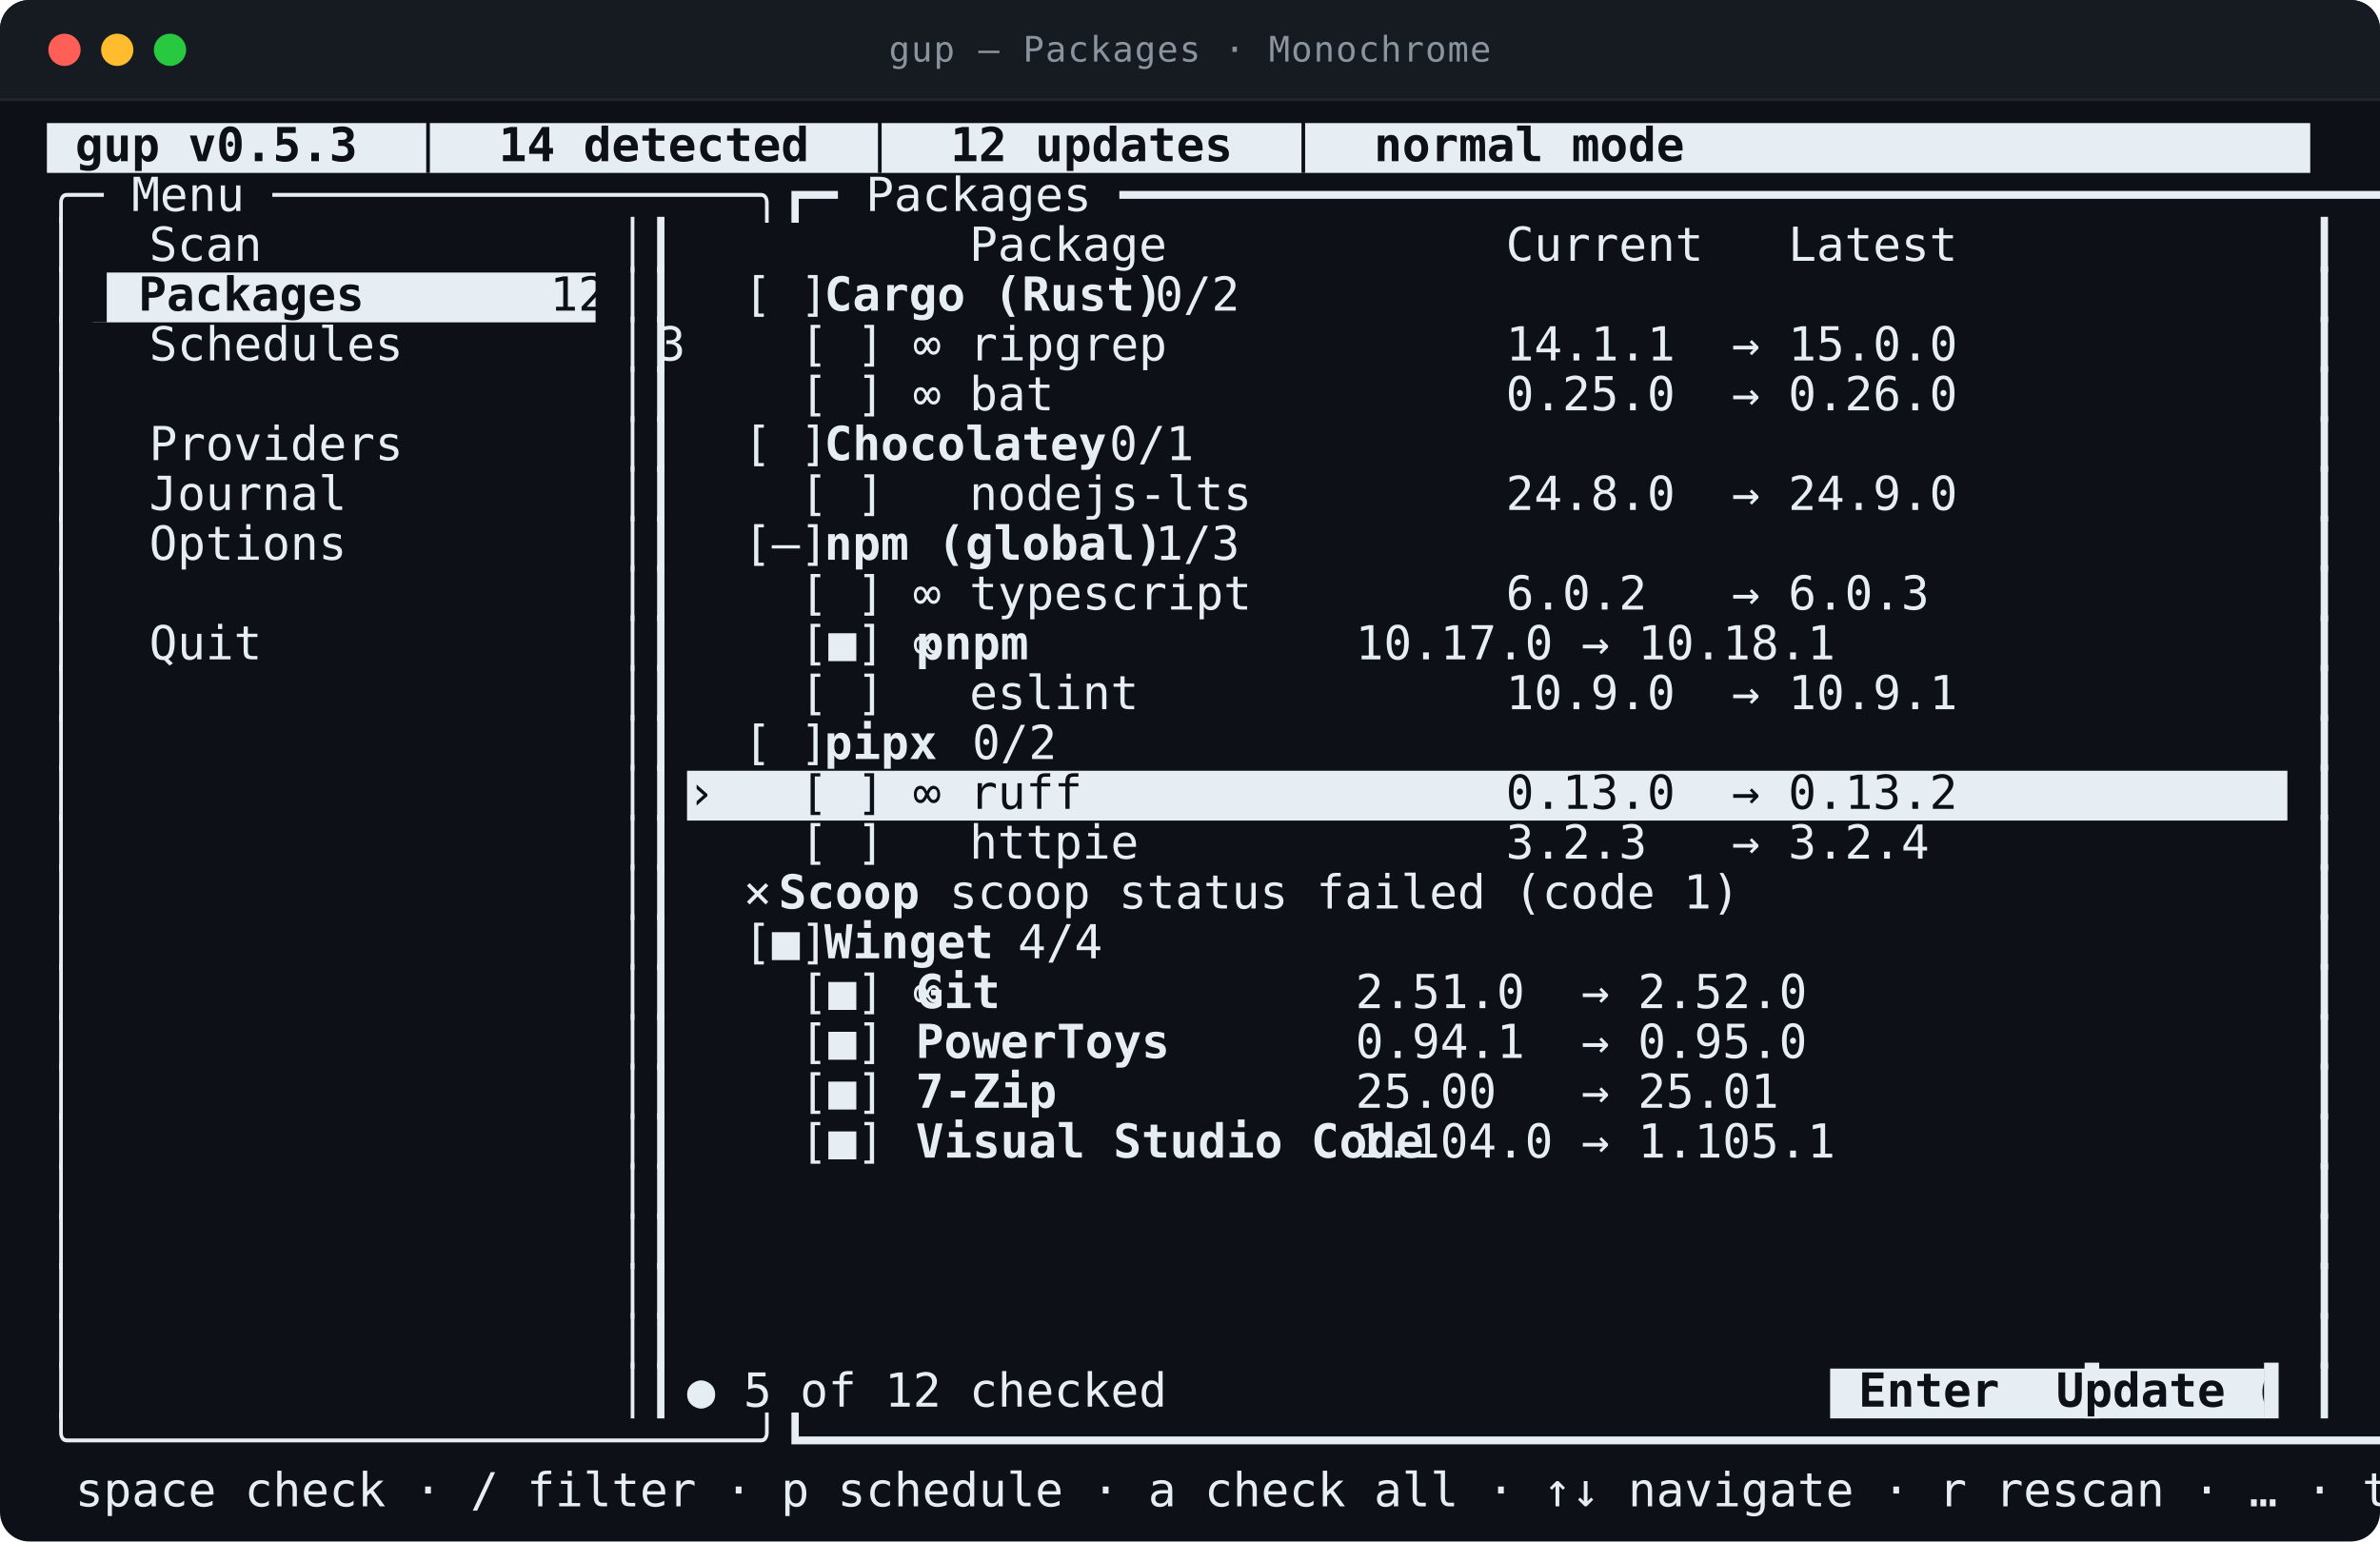
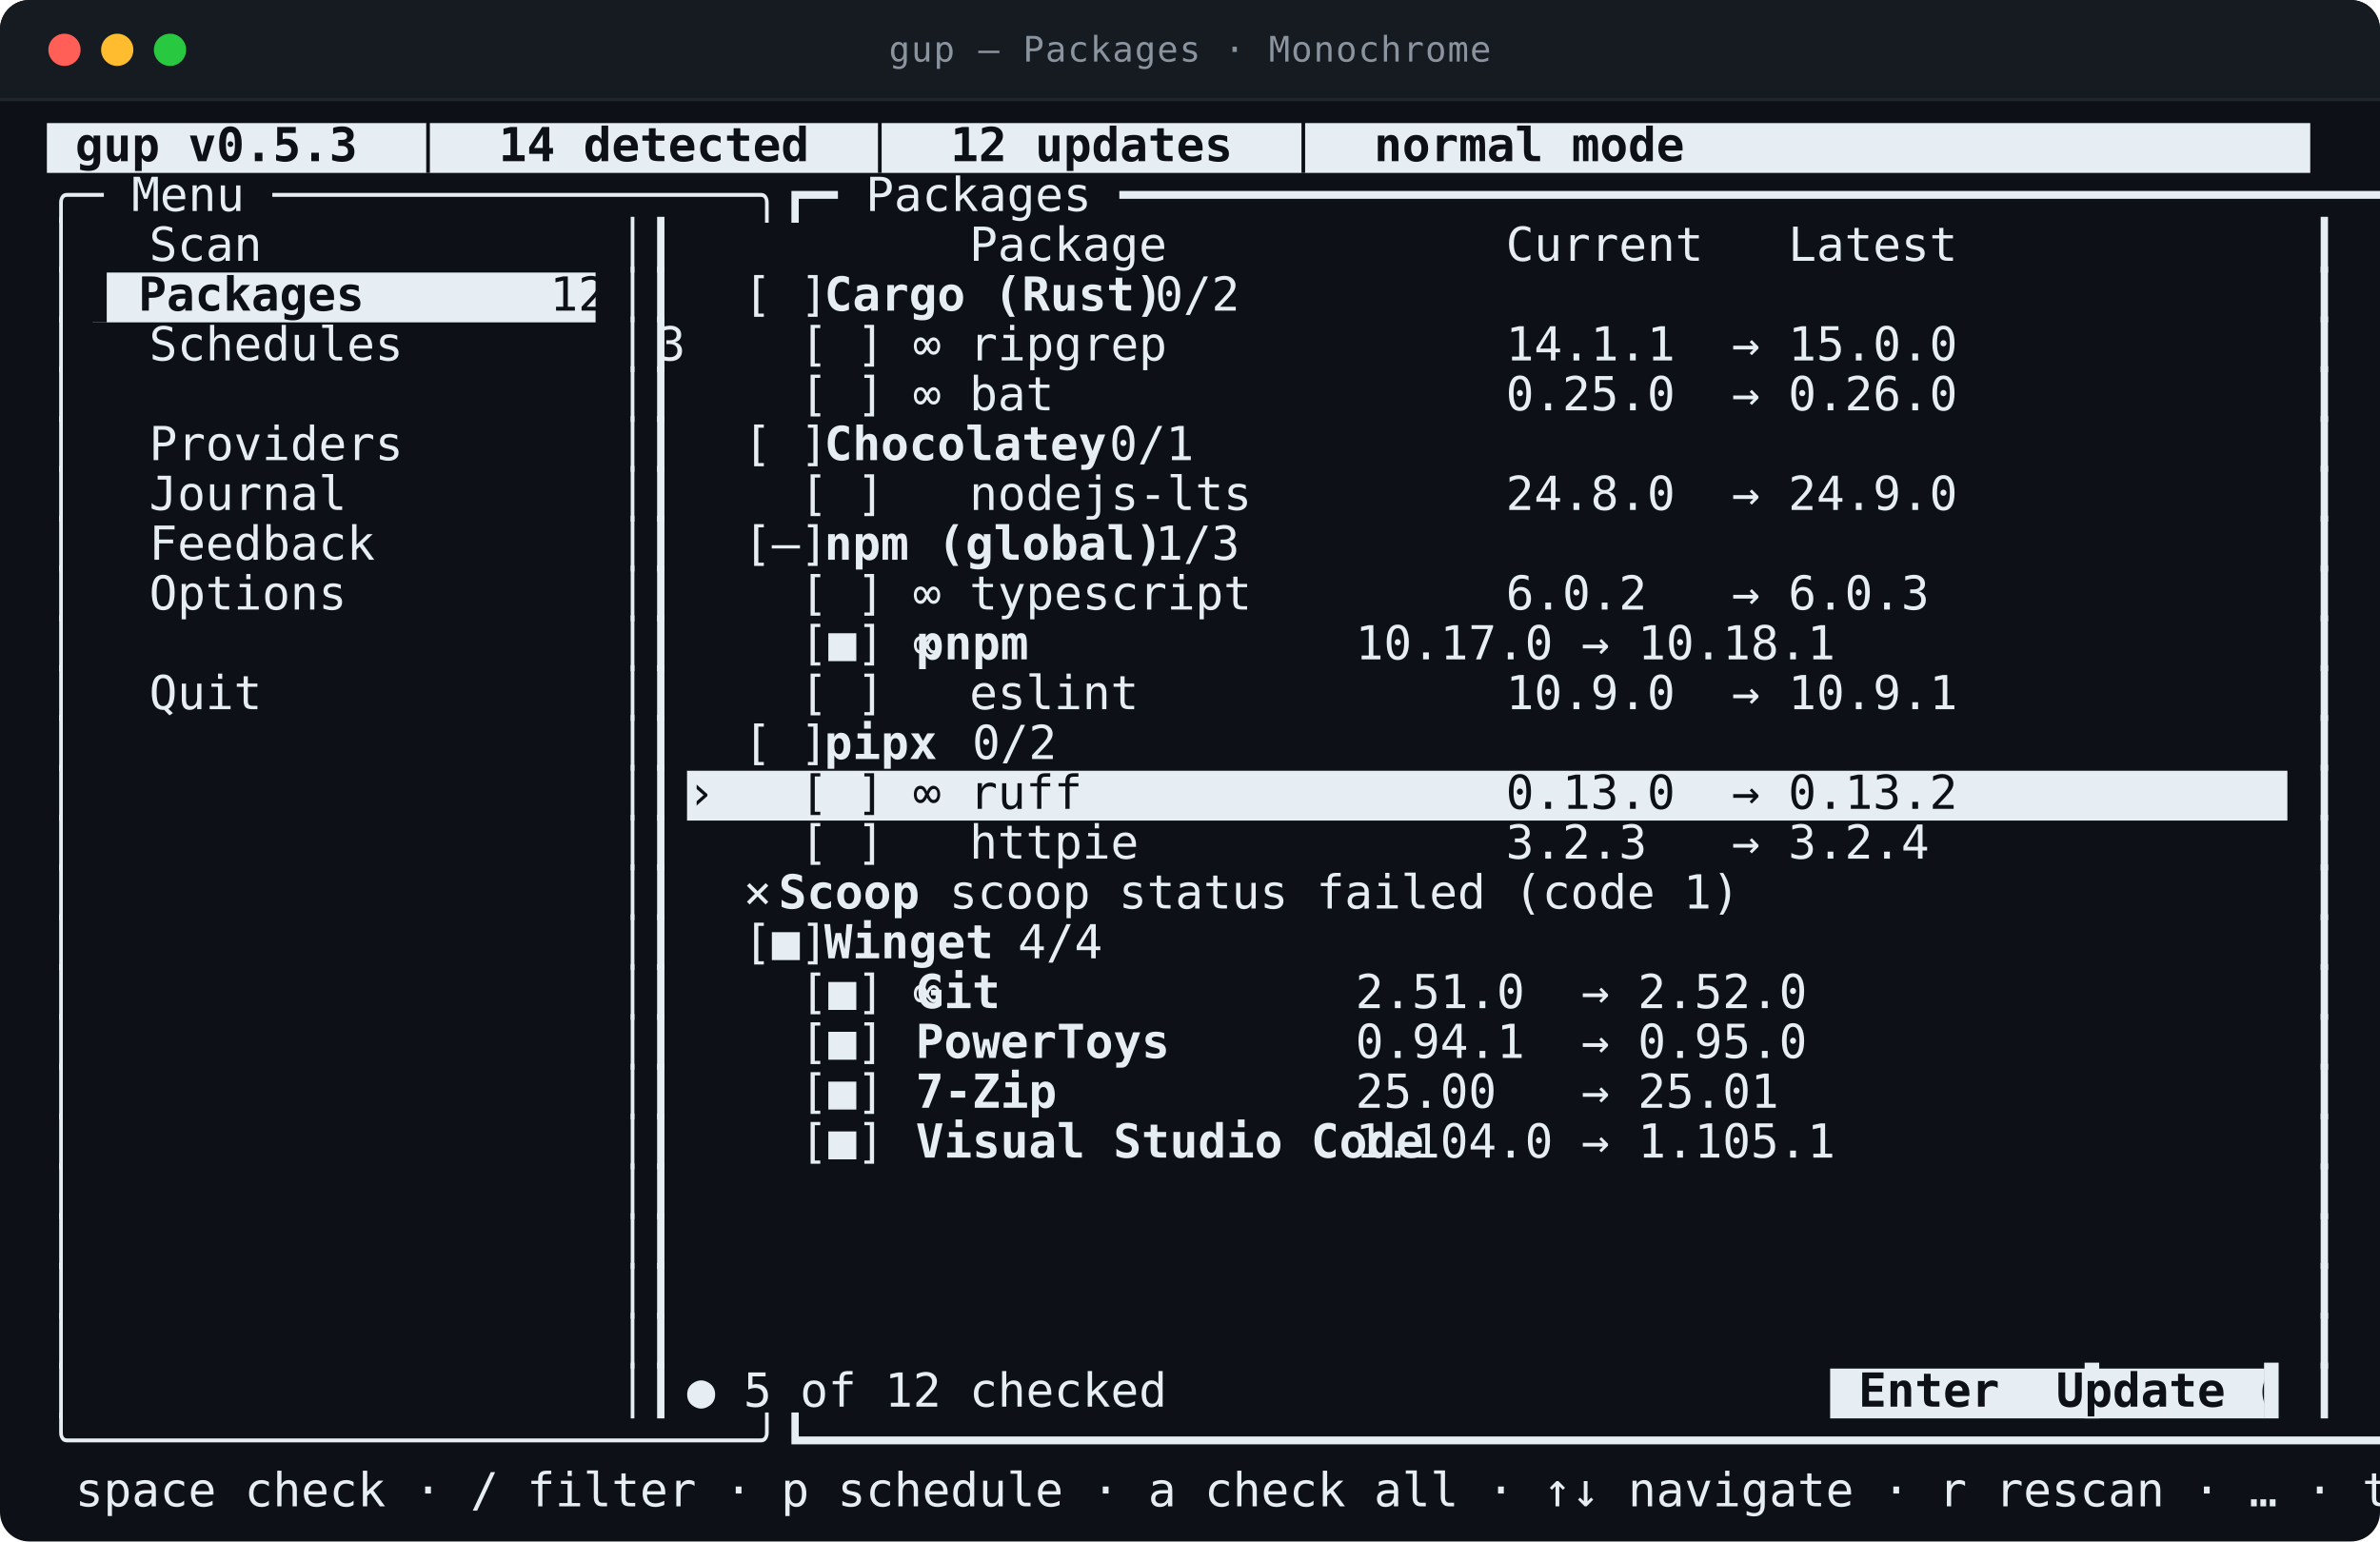
<svg xmlns="http://www.w3.org/2000/svg" viewBox="0 0 812.0 526.0" width="812.0" height="526.0" role="img" aria-labelledby="t d">
  <style>
text{font-family:ui-monospace,SFMono-Regular,"SF Mono",Menlo,Consolas,"DejaVu Sans Mono",monospace;font-size:16px}
.t{font-size:12px;letter-spacing:.4px;fill:#8b949e}
.b{font-weight:700}
.i{font-style:italic}
.u{text-decoration:underline}
.s{text-decoration:line-through}
.us{text-decoration:underline line-through}
.d{opacity:0.62}
.c0{fill:#e6edf3}
.c1{fill:#0d1117}
</style>
  <rect y="0.0" width="812.0" height="526.0" rx="10.0" fill="#0d1117" />
  <rect y="0.0" width="812.0" height="34.0" rx="10.0" fill="#161b22" />
  <rect y="24.0" width="812.0" height="10.0" fill="#161b22" />
  <line x1="0.0" y1="34.0" x2="812.0" y2="34.0" stroke="#21262d" />
  <circle cx="22.0" cy="17.0" r="5.5" fill="#ff5f57" />
  <circle cx="40.0" cy="17.0" r="5.5" fill="#febc2e" />
  <circle cx="58.0" cy="17.0" r="5.5" fill="#28c840" />
  <text class="t" x="406.0" y="21.0" text-anchor="middle">gup — Packages · Monochrome</text>
  <rect class="c0" x="16.0" y="42.0" width="772.2" height="17.0" />
  <rect class="c0" x="31.6" y="93.0" width="171.6" height="17.0" />
  <rect class="c0" x="234.4" y="263.0" width="546.0" height="17.0" />
  <rect class="c0" x="624.4" y="467.0" width="148.2" height="17.0" />
  <text class="c1 b" x="16.0" y="55.0" textLength="772.2" lengthAdjust="spacingAndGlyphs" xml:space="preserve"> gup v0.5.3  │  14 detected  │  12 updates  │  normal mode                                         </text>
  <text class="c0" x="16.0" y="72.0" textLength="780.0" lengthAdjust="spacingAndGlyphs" xml:space="preserve">╭─ Menu ─────────────────╮┏━ Packages ━━━━━━━━━━━━━━━━━━━━━━━━━━━━━━━━━━━━━━━━━━━━━━━━━━━━━━━━━━━━━┓</text>
  <text class="c0" x="16.0" y="89.0" textLength="7.8" lengthAdjust="spacingAndGlyphs" xml:space="preserve">│</text>
  <text class="c0" x="31.6" y="89.0" textLength="156.0" lengthAdjust="spacingAndGlyphs" xml:space="preserve">  Scan              </text>
  <text class="c0" x="211.0" y="89.0" textLength="15.6" lengthAdjust="spacingAndGlyphs" xml:space="preserve">│┃</text>
  <text class="c0" x="234.4" y="89.0" textLength="366.6" lengthAdjust="spacingAndGlyphs" xml:space="preserve">          Package            Current   Latest  </text>
  <text class="c0" x="788.2" y="89.0" textLength="7.8" lengthAdjust="spacingAndGlyphs" xml:space="preserve">┃</text>
  <text class="c0" x="16.0" y="106.0" textLength="7.8" lengthAdjust="spacingAndGlyphs" xml:space="preserve">│</text>
  <text class="c1" x="31.6" y="106.0" textLength="15.6" lengthAdjust="spacingAndGlyphs" xml:space="preserve">▌ </text>
  <text class="c1 b" x="47.2" y="106.0" textLength="140.4" lengthAdjust="spacingAndGlyphs" xml:space="preserve">Packages          </text>
  <text class="c1" x="187.6" y="106.0" textLength="15.6" lengthAdjust="spacingAndGlyphs" xml:space="preserve">12</text>
  <text class="c0" x="211.0" y="106.0" textLength="15.6" lengthAdjust="spacingAndGlyphs" xml:space="preserve">│┃</text>
  <text class="c0" x="234.4" y="106.0" textLength="46.8" lengthAdjust="spacingAndGlyphs" xml:space="preserve">  [ ] </text>
  <text class="c0 b" x="281.2" y="106.0" textLength="93.6" lengthAdjust="spacingAndGlyphs" xml:space="preserve">Cargo (Rust)</text>
  <text class="c0" x="374.8" y="106.0" textLength="39.0" lengthAdjust="spacingAndGlyphs" xml:space="preserve">  0/2</text>
  <text class="c0" x="788.2" y="106.0" textLength="7.8" lengthAdjust="spacingAndGlyphs" xml:space="preserve">┃</text>
  <text class="c0" x="16.0" y="123.0" textLength="7.8" lengthAdjust="spacingAndGlyphs" xml:space="preserve">│</text>
  <text class="c0" x="31.6" y="123.0" textLength="163.8" lengthAdjust="spacingAndGlyphs" xml:space="preserve">  Schedules         3</text>
  <text class="c0" x="211.0" y="123.0" textLength="15.6" lengthAdjust="spacingAndGlyphs" xml:space="preserve">│┃</text>
  <text class="c0" x="234.4" y="123.0" textLength="358.8" lengthAdjust="spacingAndGlyphs" xml:space="preserve">    [ ] ∞ ripgrep            14.1.1  → 15.0.0 </text>
  <text class="c0" x="788.2" y="123.0" textLength="7.8" lengthAdjust="spacingAndGlyphs" xml:space="preserve">┃</text>
  <text class="c0" x="16.0" y="140.0" textLength="7.8" lengthAdjust="spacingAndGlyphs" xml:space="preserve">│</text>
  <text class="c0" x="211.0" y="140.0" textLength="15.6" lengthAdjust="spacingAndGlyphs" xml:space="preserve">│┃</text>
  <text class="c0" x="234.4" y="140.0" textLength="358.8" lengthAdjust="spacingAndGlyphs" xml:space="preserve">    [ ] ∞ bat                0.25.0  → 0.26.0 </text>
  <text class="c0" x="788.2" y="140.0" textLength="7.8" lengthAdjust="spacingAndGlyphs" xml:space="preserve">┃</text>
  <text class="c0" x="16.0" y="157.0" textLength="7.8" lengthAdjust="spacingAndGlyphs" xml:space="preserve">│</text>
  <text class="c0" x="31.6" y="157.0" textLength="156.0" lengthAdjust="spacingAndGlyphs" xml:space="preserve">  Providers         </text>
  <text class="c0" x="211.0" y="157.0" textLength="15.6" lengthAdjust="spacingAndGlyphs" xml:space="preserve">│┃</text>
  <text class="c0" x="234.4" y="157.0" textLength="46.8" lengthAdjust="spacingAndGlyphs" xml:space="preserve">  [ ] </text>
  <text class="c0 b" x="281.2" y="157.0" textLength="78.0" lengthAdjust="spacingAndGlyphs" xml:space="preserve">Chocolatey</text>
  <text class="c0" x="359.2" y="157.0" textLength="39.0" lengthAdjust="spacingAndGlyphs" xml:space="preserve">  0/1</text>
  <text class="c0" x="788.2" y="157.0" textLength="7.8" lengthAdjust="spacingAndGlyphs" xml:space="preserve">┃</text>
  <text class="c0" x="16.0" y="174.0" textLength="7.8" lengthAdjust="spacingAndGlyphs" xml:space="preserve">│</text>
  <text class="c0" x="31.6" y="174.0" textLength="156.0" lengthAdjust="spacingAndGlyphs" xml:space="preserve">  Journal           </text>
  <text class="c0" x="211.0" y="174.0" textLength="15.6" lengthAdjust="spacingAndGlyphs" xml:space="preserve">│┃</text>
  <text class="c0" x="234.4" y="174.0" textLength="358.8" lengthAdjust="spacingAndGlyphs" xml:space="preserve">    [ ]   nodejs-lts         24.8.0  → 24.9.0 </text>
  <text class="c0" x="788.2" y="174.0" textLength="7.8" lengthAdjust="spacingAndGlyphs" xml:space="preserve">┃</text>
  <text class="c0" x="16.0" y="191.0" textLength="7.8" lengthAdjust="spacingAndGlyphs" xml:space="preserve">│</text>
-   <text class="c0" x="31.6" y="191.0" textLength="156.0" lengthAdjust="spacingAndGlyphs" xml:space="preserve">  Options           </text>
+   <text class="c0" x="31.6" y="191.0" textLength="156.0" lengthAdjust="spacingAndGlyphs" xml:space="preserve">  Feedback          </text>
  <text class="c0" x="211.0" y="191.0" textLength="15.6" lengthAdjust="spacingAndGlyphs" xml:space="preserve">│┃</text>
  <text class="c0" x="234.4" y="191.0" textLength="46.8" lengthAdjust="spacingAndGlyphs" xml:space="preserve">  [–] </text>
  <text class="c0 b" x="281.2" y="191.0" textLength="93.6" lengthAdjust="spacingAndGlyphs" xml:space="preserve">npm (global)</text>
  <text class="c0" x="374.8" y="191.0" textLength="39.0" lengthAdjust="spacingAndGlyphs" xml:space="preserve">  1/3</text>
  <text class="c0" x="788.2" y="191.0" textLength="7.8" lengthAdjust="spacingAndGlyphs" xml:space="preserve">┃</text>
  <text class="c0" x="16.0" y="208.0" textLength="7.8" lengthAdjust="spacingAndGlyphs" xml:space="preserve">│</text>
+   <text class="c0" x="31.6" y="208.0" textLength="156.0" lengthAdjust="spacingAndGlyphs" xml:space="preserve">  Options           </text>
  <text class="c0" x="211.0" y="208.0" textLength="15.6" lengthAdjust="spacingAndGlyphs" xml:space="preserve">│┃</text>
  <text class="c0" x="234.4" y="208.0" textLength="358.8" lengthAdjust="spacingAndGlyphs" xml:space="preserve">    [ ] ∞ typescript         6.0.2   → 6.0.3  </text>
  <text class="c0" x="788.2" y="208.0" textLength="7.8" lengthAdjust="spacingAndGlyphs" xml:space="preserve">┃</text>
  <text class="c0" x="16.0" y="225.0" textLength="7.8" lengthAdjust="spacingAndGlyphs" xml:space="preserve">│</text>
-   <text class="c0" x="31.6" y="225.0" textLength="156.0" lengthAdjust="spacingAndGlyphs" xml:space="preserve">  Quit              </text>
  <text class="c0" x="211.0" y="225.0" textLength="15.6" lengthAdjust="spacingAndGlyphs" xml:space="preserve">│┃</text>
  <text class="c0" x="234.4" y="225.0" textLength="78.0" lengthAdjust="spacingAndGlyphs" xml:space="preserve">    [■] ∞ </text>
  <text class="c0 b" x="312.4" y="225.0" textLength="140.4" lengthAdjust="spacingAndGlyphs" xml:space="preserve">pnpm              </text>
  <text class="c0" x="452.8" y="225.0" textLength="140.4" lengthAdjust="spacingAndGlyphs" xml:space="preserve"> 10.17.0 → 10.18.1</text>
  <text class="c0" x="788.2" y="225.0" textLength="7.8" lengthAdjust="spacingAndGlyphs" xml:space="preserve">┃</text>
  <text class="c0" x="16.0" y="242.0" textLength="7.8" lengthAdjust="spacingAndGlyphs" xml:space="preserve">│</text>
+   <text class="c0" x="31.6" y="242.0" textLength="156.0" lengthAdjust="spacingAndGlyphs" xml:space="preserve">  Quit              </text>
  <text class="c0" x="211.0" y="242.0" textLength="15.6" lengthAdjust="spacingAndGlyphs" xml:space="preserve">│┃</text>
  <text class="c0" x="234.4" y="242.0" textLength="358.8" lengthAdjust="spacingAndGlyphs" xml:space="preserve">    [ ]   eslint             10.9.0  → 10.9.1 </text>
  <text class="c0" x="788.2" y="242.0" textLength="7.8" lengthAdjust="spacingAndGlyphs" xml:space="preserve">┃</text>
  <text class="c0" x="16.0" y="259.0" textLength="7.8" lengthAdjust="spacingAndGlyphs" xml:space="preserve">│</text>
  <text class="c0" x="211.0" y="259.0" textLength="15.6" lengthAdjust="spacingAndGlyphs" xml:space="preserve">│┃</text>
  <text class="c0" x="234.4" y="259.0" textLength="46.8" lengthAdjust="spacingAndGlyphs" xml:space="preserve">  [ ] </text>
  <text class="c0 b" x="281.2" y="259.0" textLength="31.2" lengthAdjust="spacingAndGlyphs" xml:space="preserve">pipx</text>
  <text class="c0" x="312.4" y="259.0" textLength="39.0" lengthAdjust="spacingAndGlyphs" xml:space="preserve">  0/2</text>
  <text class="c0" x="788.2" y="259.0" textLength="7.8" lengthAdjust="spacingAndGlyphs" xml:space="preserve">┃</text>
  <text class="c0" x="16.0" y="276.0" textLength="7.8" lengthAdjust="spacingAndGlyphs" xml:space="preserve">│</text>
  <text class="c0" x="211.0" y="276.0" textLength="15.6" lengthAdjust="spacingAndGlyphs" xml:space="preserve">│┃</text>
  <text class="c1" x="234.4" y="276.0" textLength="546.0" lengthAdjust="spacingAndGlyphs" xml:space="preserve">›   [ ] ∞ ruff               0.13.0  → 0.13.2                         </text>
  <text class="c0" x="788.2" y="276.0" textLength="7.8" lengthAdjust="spacingAndGlyphs" xml:space="preserve">┃</text>
  <text class="c0" x="16.0" y="293.0" textLength="7.8" lengthAdjust="spacingAndGlyphs" xml:space="preserve">│</text>
  <text class="c0" x="211.0" y="293.0" textLength="15.6" lengthAdjust="spacingAndGlyphs" xml:space="preserve">│┃</text>
  <text class="c0" x="234.4" y="293.0" textLength="358.8" lengthAdjust="spacingAndGlyphs" xml:space="preserve">    [ ]   httpie             3.2.3   → 3.2.4  </text>
  <text class="c0" x="788.2" y="293.0" textLength="7.8" lengthAdjust="spacingAndGlyphs" xml:space="preserve">┃</text>
  <text class="c0" x="16.0" y="310.0" textLength="7.8" lengthAdjust="spacingAndGlyphs" xml:space="preserve">│</text>
  <text class="c0" x="211.0" y="310.0" textLength="15.6" lengthAdjust="spacingAndGlyphs" xml:space="preserve">│┃</text>
  <text class="c0" x="234.4" y="310.0" textLength="31.2" lengthAdjust="spacingAndGlyphs" xml:space="preserve">  × </text>
  <text class="c0 b" x="265.6" y="310.0" textLength="39.0" lengthAdjust="spacingAndGlyphs" xml:space="preserve">Scoop</text>
  <text class="c0" x="304.6" y="310.0" textLength="234.0" lengthAdjust="spacingAndGlyphs" xml:space="preserve">  scoop status failed (code 1)</text>
  <text class="c0" x="788.2" y="310.0" textLength="7.8" lengthAdjust="spacingAndGlyphs" xml:space="preserve">┃</text>
  <text class="c0" x="16.0" y="327.0" textLength="7.8" lengthAdjust="spacingAndGlyphs" xml:space="preserve">│</text>
  <text class="c0" x="211.0" y="327.0" textLength="15.6" lengthAdjust="spacingAndGlyphs" xml:space="preserve">│┃</text>
  <text class="c0" x="234.4" y="327.0" textLength="46.8" lengthAdjust="spacingAndGlyphs" xml:space="preserve">  [■] </text>
  <text class="c0 b" x="281.2" y="327.0" textLength="46.8" lengthAdjust="spacingAndGlyphs" xml:space="preserve">Winget</text>
  <text class="c0" x="328.0" y="327.0" textLength="39.0" lengthAdjust="spacingAndGlyphs" xml:space="preserve">  4/4</text>
  <text class="c0" x="788.2" y="327.0" textLength="7.8" lengthAdjust="spacingAndGlyphs" xml:space="preserve">┃</text>
  <text class="c0" x="16.0" y="344.0" textLength="7.8" lengthAdjust="spacingAndGlyphs" xml:space="preserve">│</text>
  <text class="c0" x="211.0" y="344.0" textLength="15.6" lengthAdjust="spacingAndGlyphs" xml:space="preserve">│┃</text>
  <text class="c0" x="234.4" y="344.0" textLength="78.0" lengthAdjust="spacingAndGlyphs" xml:space="preserve">    [■] ∞ </text>
  <text class="c0 b" x="312.4" y="344.0" textLength="140.4" lengthAdjust="spacingAndGlyphs" xml:space="preserve">Git               </text>
  <text class="c0" x="452.8" y="344.0" textLength="140.4" lengthAdjust="spacingAndGlyphs" xml:space="preserve"> 2.51.0  → 2.52.0 </text>
  <text class="c0" x="788.2" y="344.0" textLength="7.8" lengthAdjust="spacingAndGlyphs" xml:space="preserve">┃</text>
  <text class="c0" x="16.0" y="361.0" textLength="7.8" lengthAdjust="spacingAndGlyphs" xml:space="preserve">│</text>
  <text class="c0" x="211.0" y="361.0" textLength="15.6" lengthAdjust="spacingAndGlyphs" xml:space="preserve">│┃</text>
  <text class="c0" x="234.4" y="361.0" textLength="78.0" lengthAdjust="spacingAndGlyphs" xml:space="preserve">    [■]   </text>
  <text class="c0 b" x="312.4" y="361.0" textLength="140.4" lengthAdjust="spacingAndGlyphs" xml:space="preserve">PowerToys         </text>
  <text class="c0" x="452.8" y="361.0" textLength="140.4" lengthAdjust="spacingAndGlyphs" xml:space="preserve"> 0.94.1  → 0.95.0 </text>
  <text class="c0" x="788.2" y="361.0" textLength="7.8" lengthAdjust="spacingAndGlyphs" xml:space="preserve">┃</text>
  <text class="c0" x="16.0" y="378.0" textLength="7.8" lengthAdjust="spacingAndGlyphs" xml:space="preserve">│</text>
  <text class="c0" x="211.0" y="378.0" textLength="15.6" lengthAdjust="spacingAndGlyphs" xml:space="preserve">│┃</text>
  <text class="c0" x="234.4" y="378.0" textLength="78.0" lengthAdjust="spacingAndGlyphs" xml:space="preserve">    [■]   </text>
  <text class="c0 b" x="312.4" y="378.0" textLength="140.4" lengthAdjust="spacingAndGlyphs" xml:space="preserve">7-Zip             </text>
  <text class="c0" x="452.8" y="378.0" textLength="140.4" lengthAdjust="spacingAndGlyphs" xml:space="preserve"> 25.00   → 25.01  </text>
  <text class="c0" x="788.2" y="378.0" textLength="7.8" lengthAdjust="spacingAndGlyphs" xml:space="preserve">┃</text>
  <text class="c0" x="16.0" y="395.0" textLength="7.8" lengthAdjust="spacingAndGlyphs" xml:space="preserve">│</text>
  <text class="c0" x="211.0" y="395.0" textLength="15.6" lengthAdjust="spacingAndGlyphs" xml:space="preserve">│┃</text>
  <text class="c0" x="234.4" y="395.0" textLength="78.0" lengthAdjust="spacingAndGlyphs" xml:space="preserve">    [■]   </text>
  <text class="c0 b" x="312.4" y="395.0" textLength="140.4" lengthAdjust="spacingAndGlyphs" xml:space="preserve">Visual Studio Code</text>
  <text class="c0" x="452.8" y="395.0" textLength="140.4" lengthAdjust="spacingAndGlyphs" xml:space="preserve"> 1.104.0 → 1.105.1</text>
  <text class="c0" x="788.2" y="395.0" textLength="7.8" lengthAdjust="spacingAndGlyphs" xml:space="preserve">┃</text>
  <text class="c0" x="16.0" y="412.0" textLength="7.8" lengthAdjust="spacingAndGlyphs" xml:space="preserve">│</text>
  <text class="c0" x="211.0" y="412.0" textLength="15.6" lengthAdjust="spacingAndGlyphs" xml:space="preserve">│┃</text>
  <text class="c0" x="788.2" y="412.0" textLength="7.8" lengthAdjust="spacingAndGlyphs" xml:space="preserve">┃</text>
  <text class="c0" x="16.0" y="429.0" textLength="7.8" lengthAdjust="spacingAndGlyphs" xml:space="preserve">│</text>
  <text class="c0" x="211.0" y="429.0" textLength="15.6" lengthAdjust="spacingAndGlyphs" xml:space="preserve">│┃</text>
  <text class="c0" x="788.2" y="429.0" textLength="7.8" lengthAdjust="spacingAndGlyphs" xml:space="preserve">┃</text>
  <text class="c0" x="16.0" y="446.0" textLength="7.8" lengthAdjust="spacingAndGlyphs" xml:space="preserve">│</text>
  <text class="c0" x="211.0" y="446.0" textLength="15.6" lengthAdjust="spacingAndGlyphs" xml:space="preserve">│┃</text>
  <text class="c0" x="788.2" y="446.0" textLength="7.8" lengthAdjust="spacingAndGlyphs" xml:space="preserve">┃</text>
  <text class="c0" x="16.0" y="463.0" textLength="7.8" lengthAdjust="spacingAndGlyphs" xml:space="preserve">│</text>
  <text class="c0" x="211.0" y="463.0" textLength="15.6" lengthAdjust="spacingAndGlyphs" xml:space="preserve">│┃</text>
  <text class="c0" x="788.2" y="463.0" textLength="7.8" lengthAdjust="spacingAndGlyphs" xml:space="preserve">┃</text>
  <text class="c0" x="16.0" y="480.0" textLength="7.8" lengthAdjust="spacingAndGlyphs" xml:space="preserve">│</text>
  <text class="c0" x="211.0" y="480.0" textLength="15.6" lengthAdjust="spacingAndGlyphs" xml:space="preserve">│┃</text>
  <text class="c0" x="234.4" y="480.0" textLength="390.0" lengthAdjust="spacingAndGlyphs" xml:space="preserve">● 5 of 12 checked                                ▐</text>
  <text class="c1 b" x="624.4" y="480.0" textLength="148.2" lengthAdjust="spacingAndGlyphs" xml:space="preserve"> Enter  Update (5) </text>
  <text class="c0" x="772.6" y="480.0" textLength="7.8" lengthAdjust="spacingAndGlyphs" xml:space="preserve">▌</text>
  <text class="c0" x="788.2" y="480.0" textLength="7.8" lengthAdjust="spacingAndGlyphs" xml:space="preserve">┃</text>
  <text class="c0" x="16.0" y="497.0" textLength="780.0" lengthAdjust="spacingAndGlyphs" xml:space="preserve">╰────────────────────────╯┗━━━━━━━━━━━━━━━━━━━━━━━━━━━━━━━━━━━━━━━━━━━━━━━━━━━━━━━━━━━━━━━━━━━━━━━━┛</text>
  <text class="c0" x="16.0" y="514.0" textLength="772.2" lengthAdjust="spacingAndGlyphs" xml:space="preserve"> space check · / filter · p schedule · a check all · ↑↓ navigate · r rescan · … · tab menu · q quit</text>
</svg>
